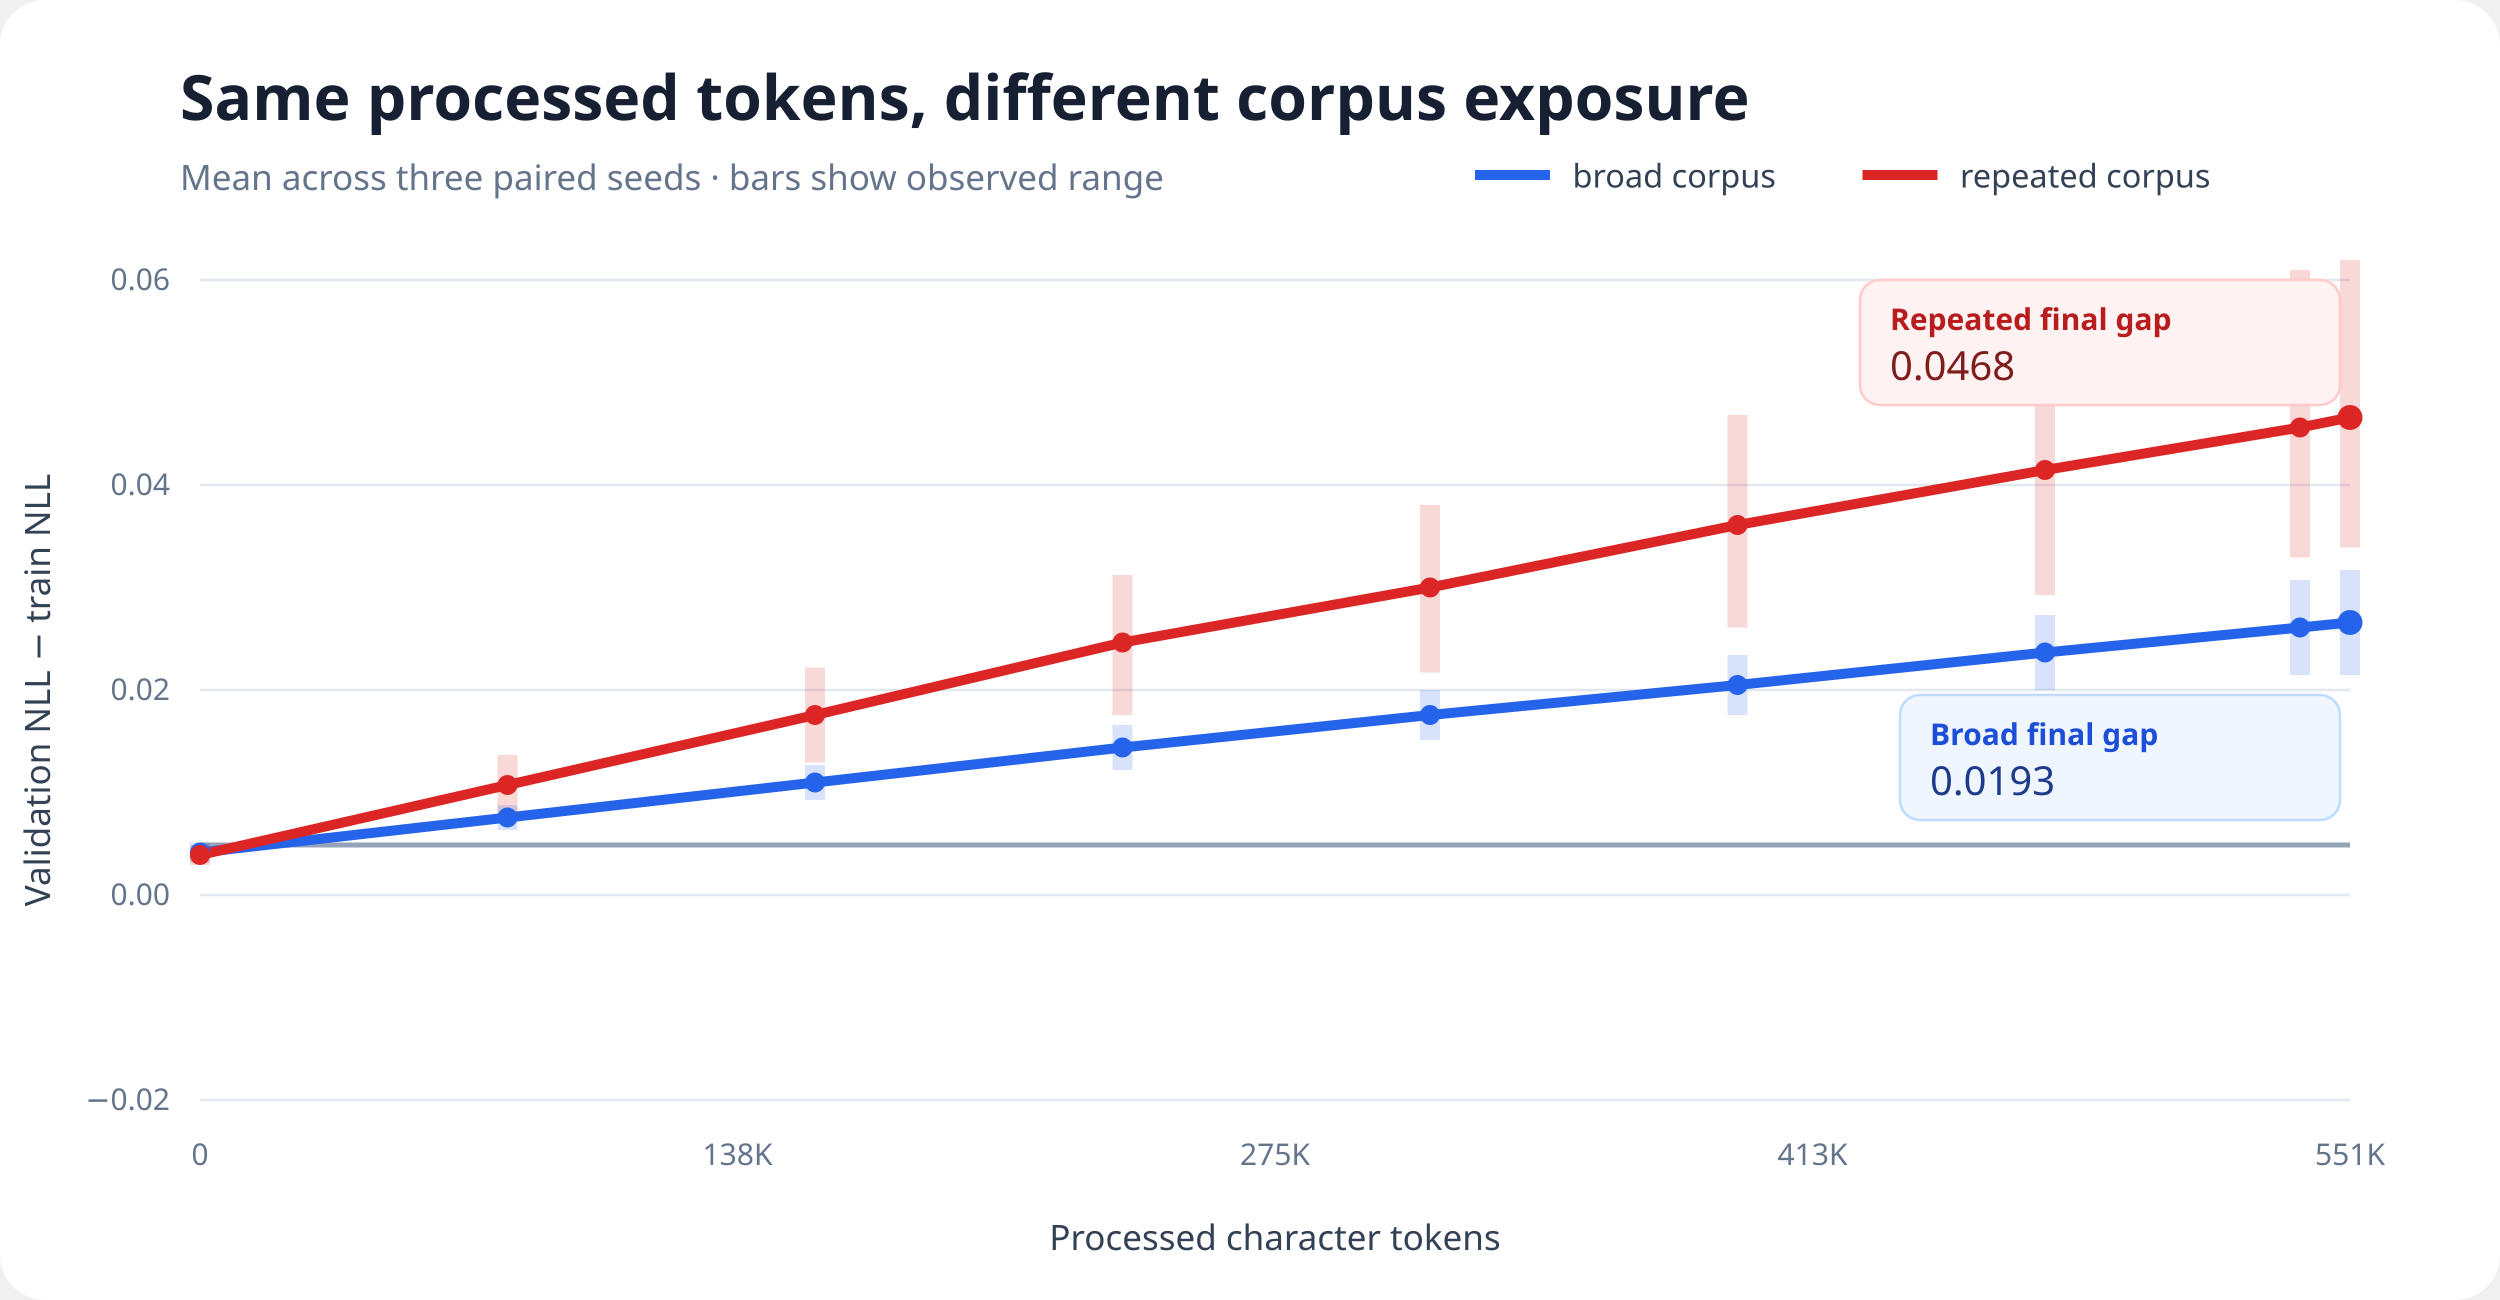
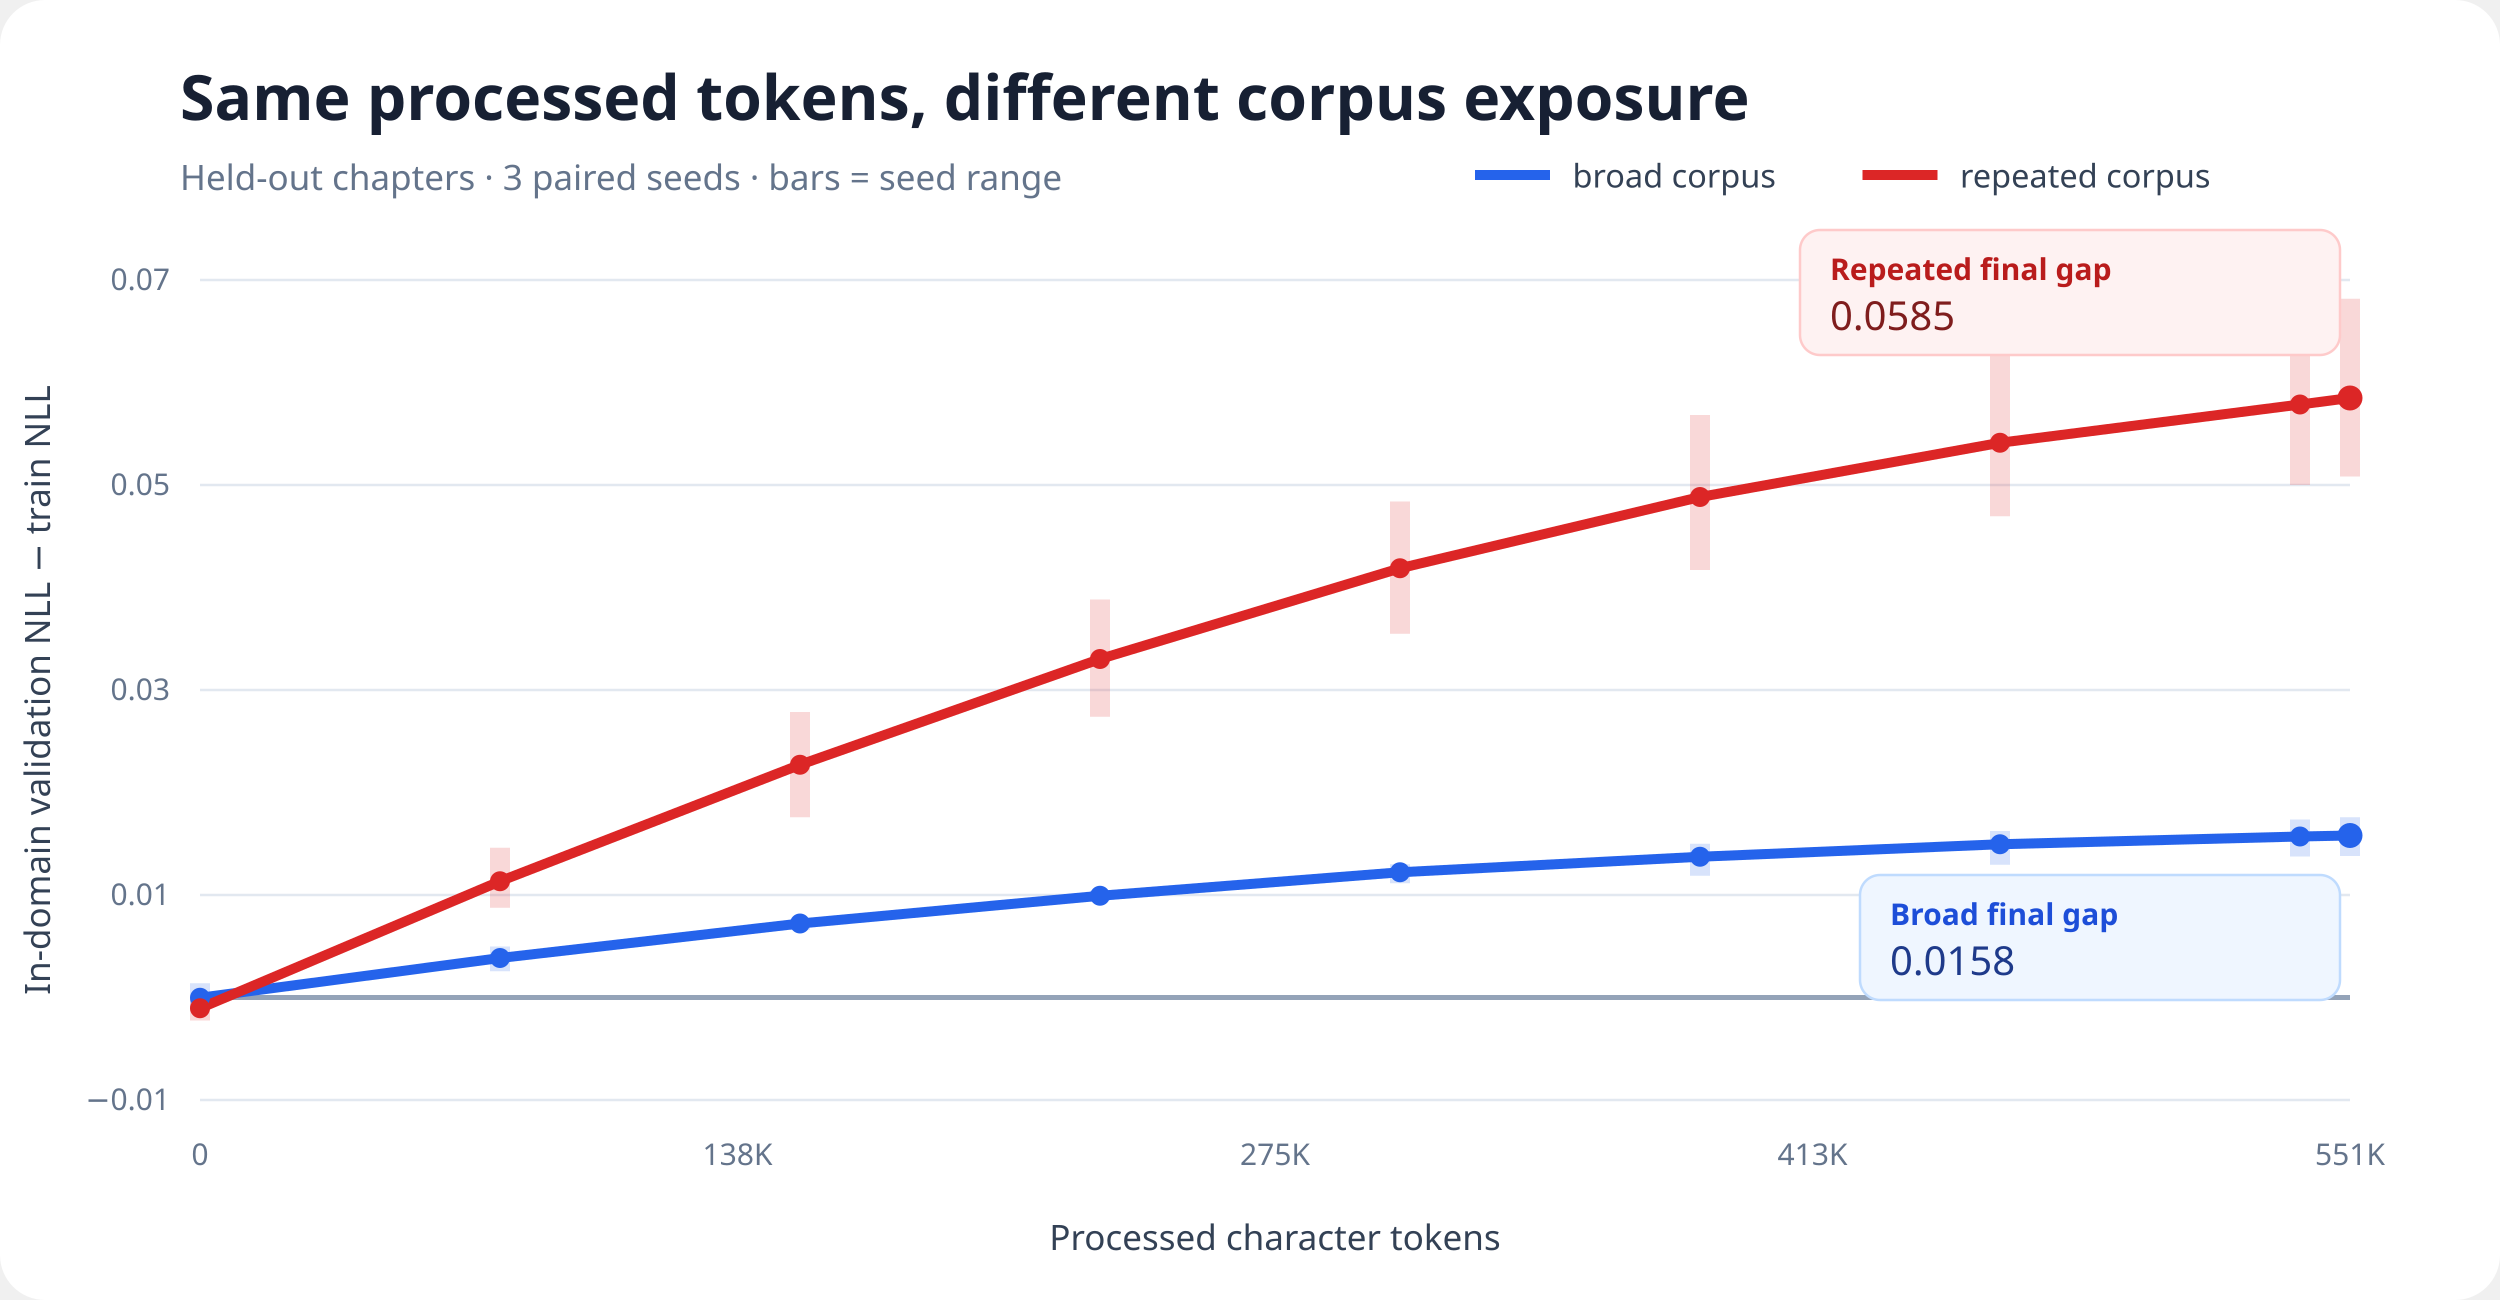
<svg xmlns="http://www.w3.org/2000/svg" viewBox="0 0 1000 520" role="img" aria-labelledby="title description">
  <rect width="1000" height="520" rx="18" fill="#ffffff" />
  <text x="72" y="48" fill="#172033" font-family="system-ui, sans-serif" font-size="25" font-weight="700">Same processed tokens, different corpus exposure</text>
-   <text x="72" y="76" fill="#64748b" font-family="system-ui, sans-serif" font-size="14">Mean across three paired seeds · bars show observed range</text>
+   <text x="72" y="76" fill="#64748b" font-family="system-ui, sans-serif" font-size="14">Held-out chapters · 3 paired seeds · bars = seed range</text>
  <g stroke="#e2e8f0" stroke-width="1">
    <line x1="80" y1="112" x2="940" y2="112" />
    <line x1="80" y1="194" x2="940" y2="194" />
    <line x1="80" y1="276" x2="940" y2="276" />
    <line x1="80" y1="358" x2="940" y2="358" />
    <line x1="80" y1="440" x2="940" y2="440" />
  </g>
-   <line x1="80" y1="338" x2="940" y2="338" stroke="#94a3b8" stroke-width="2" />
+   <line x1="80" y1="399" x2="940" y2="399" stroke="#94a3b8" stroke-width="2" />
  <g fill="#64748b" font-family="system-ui, sans-serif" font-size="12">
-     <text x="68" y="116" text-anchor="end">0.06</text>
-     <text x="68" y="198" text-anchor="end">0.04</text>
-     <text x="68" y="280" text-anchor="end">0.02</text>
-     <text x="68" y="362" text-anchor="end">0.00</text>
-     <text x="68" y="444" text-anchor="end">−0.02</text>
+     <text x="68" y="116" text-anchor="end">0.07</text>
+     <text x="68" y="198" text-anchor="end">0.05</text>
+     <text x="68" y="280" text-anchor="end">0.03</text>
+     <text x="68" y="362" text-anchor="end">0.01</text>
+     <text x="68" y="444" text-anchor="end">−0.01</text>
    <text x="80" y="466" text-anchor="middle">0</text>
    <text x="295" y="466" text-anchor="middle">138K</text>
    <text x="510" y="466" text-anchor="middle">275K</text>
    <text x="725" y="466" text-anchor="middle">413K</text>
    <text x="940" y="466" text-anchor="middle">551K</text>
    <text x="510" y="500" text-anchor="middle" font-size="14" fill="#334155">Processed character tokens</text>
-     <text transform="translate(20 276) rotate(-90)" text-anchor="middle" font-size="14" fill="#334155">Validation NLL − train NLL</text>
+     <text transform="translate(20 276) rotate(-90)" text-anchor="middle" font-size="14" fill="#334155">In-domain validation NLL − train NLL</text>
  </g>
  <g font-family="system-ui, sans-serif" font-size="13" fill="#334155">
    <line x1="590" y1="70" x2="620" y2="70" stroke="#2563eb" stroke-width="4" />
    <text x="629" y="75">broad corpus</text>
    <line x1="745" y1="70" x2="775" y2="70" stroke="#dc2626" stroke-width="4" />
    <text x="784" y="75">repeated corpus</text>
  </g>
  <g stroke="#2563eb" stroke-width="8" opacity="0.18">
-     <line x1="80" y1="337" x2="80" y2="345" />
-     <line x1="203" y1="322" x2="203" y2="332" />
-     <line x1="326" y1="306" x2="326" y2="320" />
-     <line x1="449" y1="290" x2="449" y2="308" />
-     <line x1="572" y1="276" x2="572" y2="296" />
-     <line x1="695" y1="262" x2="695" y2="286" />
-     <line x1="818" y1="246" x2="818" y2="276" />
-     <line x1="920" y1="232" x2="920" y2="270" />
-     <line x1="940" y1="228" x2="940" y2="270" />
+     <line x1="80" y1="393.3" x2="80" y2="403.5" />
+     <line x1="200" y1="378.6" x2="200" y2="388.5" />
+     <line x1="320" y1="368.0" x2="320" y2="371.9" />
+     <line x1="440" y1="356.3" x2="440" y2="360.2" />
+     <line x1="560" y1="345.7" x2="560" y2="353.3" />
+     <line x1="680" y1="337.5" x2="680" y2="350.3" />
+     <line x1="800" y1="332.4" x2="800" y2="345.9" />
+     <line x1="920" y1="327.8" x2="920" y2="342.6" />
+     <line x1="940" y1="326.9" x2="940" y2="342.4" />
  </g>
-   <polyline points="80,341 203,327 326,313 449,299 572,286 695,274 818,261 920,251 940,249" fill="none" stroke="#2563eb" stroke-width="4" stroke-linecap="round" stroke-linejoin="round" />
+   <polyline points="80,399.1 200,383.2 320,369.4 440,358.3 560,348.9 680,342.7 800,337.7 920,334.6 940,334.2" fill="none" stroke="#2563eb" stroke-width="4" stroke-linecap="round" stroke-linejoin="round" />
  <g stroke="#dc2626" stroke-width="8" opacity="0.18">
-     <line x1="80" y1="338" x2="80" y2="346" />
-     <line x1="203" y1="302" x2="203" y2="326" />
-     <line x1="326" y1="267" x2="326" y2="305" />
-     <line x1="449" y1="230" x2="449" y2="286" />
-     <line x1="572" y1="202" x2="572" y2="269" />
-     <line x1="695" y1="166" x2="695" y2="251" />
-     <line x1="818" y1="132" x2="818" y2="238" />
-     <line x1="920" y1="108" x2="920" y2="223" />
-     <line x1="940" y1="104" x2="940" y2="219" />
+     <line x1="80" y1="399.4" x2="80" y2="408.2" />
+     <line x1="200" y1="339.1" x2="200" y2="363.1" />
+     <line x1="320" y1="284.8" x2="320" y2="326.9" />
+     <line x1="440" y1="239.8" x2="440" y2="286.7" />
+     <line x1="560" y1="200.6" x2="560" y2="253.5" />
+     <line x1="680" y1="166.0" x2="680" y2="228.0" />
+     <line x1="800" y1="141.2" x2="800" y2="206.5" />
+     <line x1="920" y1="121.6" x2="920" y2="194.0" />
+     <line x1="940" y1="119.5" x2="940" y2="190.6" />
  </g>
-   <polyline points="80,342 203,314 326,286 449,257 572,235 695,210 818,188 920,171 940,167" fill="none" stroke="#dc2626" stroke-width="4" stroke-linecap="round" stroke-linejoin="round" />
+   <polyline points="80,403.3 200,352.5 320,305.9 440,263.6 560,227.3 680,198.8 800,177.1 920,161.8 940,159.2" fill="none" stroke="#dc2626" stroke-width="4" stroke-linecap="round" stroke-linejoin="round" />
  <g fill="#2563eb">
-     <circle cx="80" cy="341" r="4" />
-     <circle cx="203" cy="327" r="4" />
-     <circle cx="326" cy="313" r="4" />
-     <circle cx="449" cy="299" r="4" />
-     <circle cx="572" cy="286" r="4" />
-     <circle cx="695" cy="274" r="4" />
-     <circle cx="818" cy="261" r="4" />
-     <circle cx="920" cy="251" r="4" />
-     <circle cx="940" cy="249" r="5" />
+     <circle cx="80" cy="399.1" r="4" />
+     <circle cx="200" cy="383.2" r="4" />
+     <circle cx="320" cy="369.4" r="4" />
+     <circle cx="440" cy="358.3" r="4" />
+     <circle cx="560" cy="348.9" r="4" />
+     <circle cx="680" cy="342.7" r="4" />
+     <circle cx="800" cy="337.7" r="4" />
+     <circle cx="920" cy="334.6" r="4" />
+     <circle cx="940" cy="334.2" r="5" />
  </g>
  <g fill="#dc2626">
-     <circle cx="80" cy="342" r="4" />
-     <circle cx="203" cy="314" r="4" />
-     <circle cx="326" cy="286" r="4" />
-     <circle cx="449" cy="257" r="4" />
-     <circle cx="572" cy="235" r="4" />
-     <circle cx="695" cy="210" r="4" />
-     <circle cx="818" cy="188" r="4" />
-     <circle cx="920" cy="171" r="4" />
-     <circle cx="940" cy="167" r="5" />
+     <circle cx="80" cy="403.3" r="4" />
+     <circle cx="200" cy="352.5" r="4" />
+     <circle cx="320" cy="305.9" r="4" />
+     <circle cx="440" cy="263.6" r="4" />
+     <circle cx="560" cy="227.3" r="4" />
+     <circle cx="680" cy="198.8" r="4" />
+     <circle cx="800" cy="177.1" r="4" />
+     <circle cx="920" cy="161.8" r="4" />
+     <circle cx="940" cy="159.2" r="5" />
  </g>
  <g font-family="system-ui, sans-serif">
-     <rect x="760" y="278" width="176" height="50" rx="8" fill="#eff6ff" stroke="#bfdbfe" />
-     <text x="772" y="298" fill="#1d4ed8" font-size="12" font-weight="700">Broad final gap</text>
-     <text x="772" y="318" fill="#1e3a8a" font-size="16">0.0193</text>
-     <rect x="744" y="112" width="192" height="50" rx="8" fill="#fef2f2" stroke="#fecaca" />
-     <text x="756" y="132" fill="#b91c1c" font-size="12" font-weight="700">Repeated final gap</text>
-     <text x="756" y="152" fill="#7f1d1d" font-size="16">0.0468</text>
+     <rect x="744" y="350" width="192" height="50" rx="8" fill="#eff6ff" stroke="#bfdbfe" />
+     <text x="756" y="370" fill="#1d4ed8" font-size="12" font-weight="700">Broad final gap</text>
+     <text x="756" y="390" fill="#1e3a8a" font-size="16">0.0158</text>
+     <rect x="720" y="92" width="216" height="50" rx="8" fill="#fef2f2" stroke="#fecaca" />
+     <text x="732" y="112" fill="#b91c1c" font-size="12" font-weight="700">Repeated final gap</text>
+     <text x="732" y="132" fill="#7f1d1d" font-size="16">0.0585</text>
  </g>
</svg>
